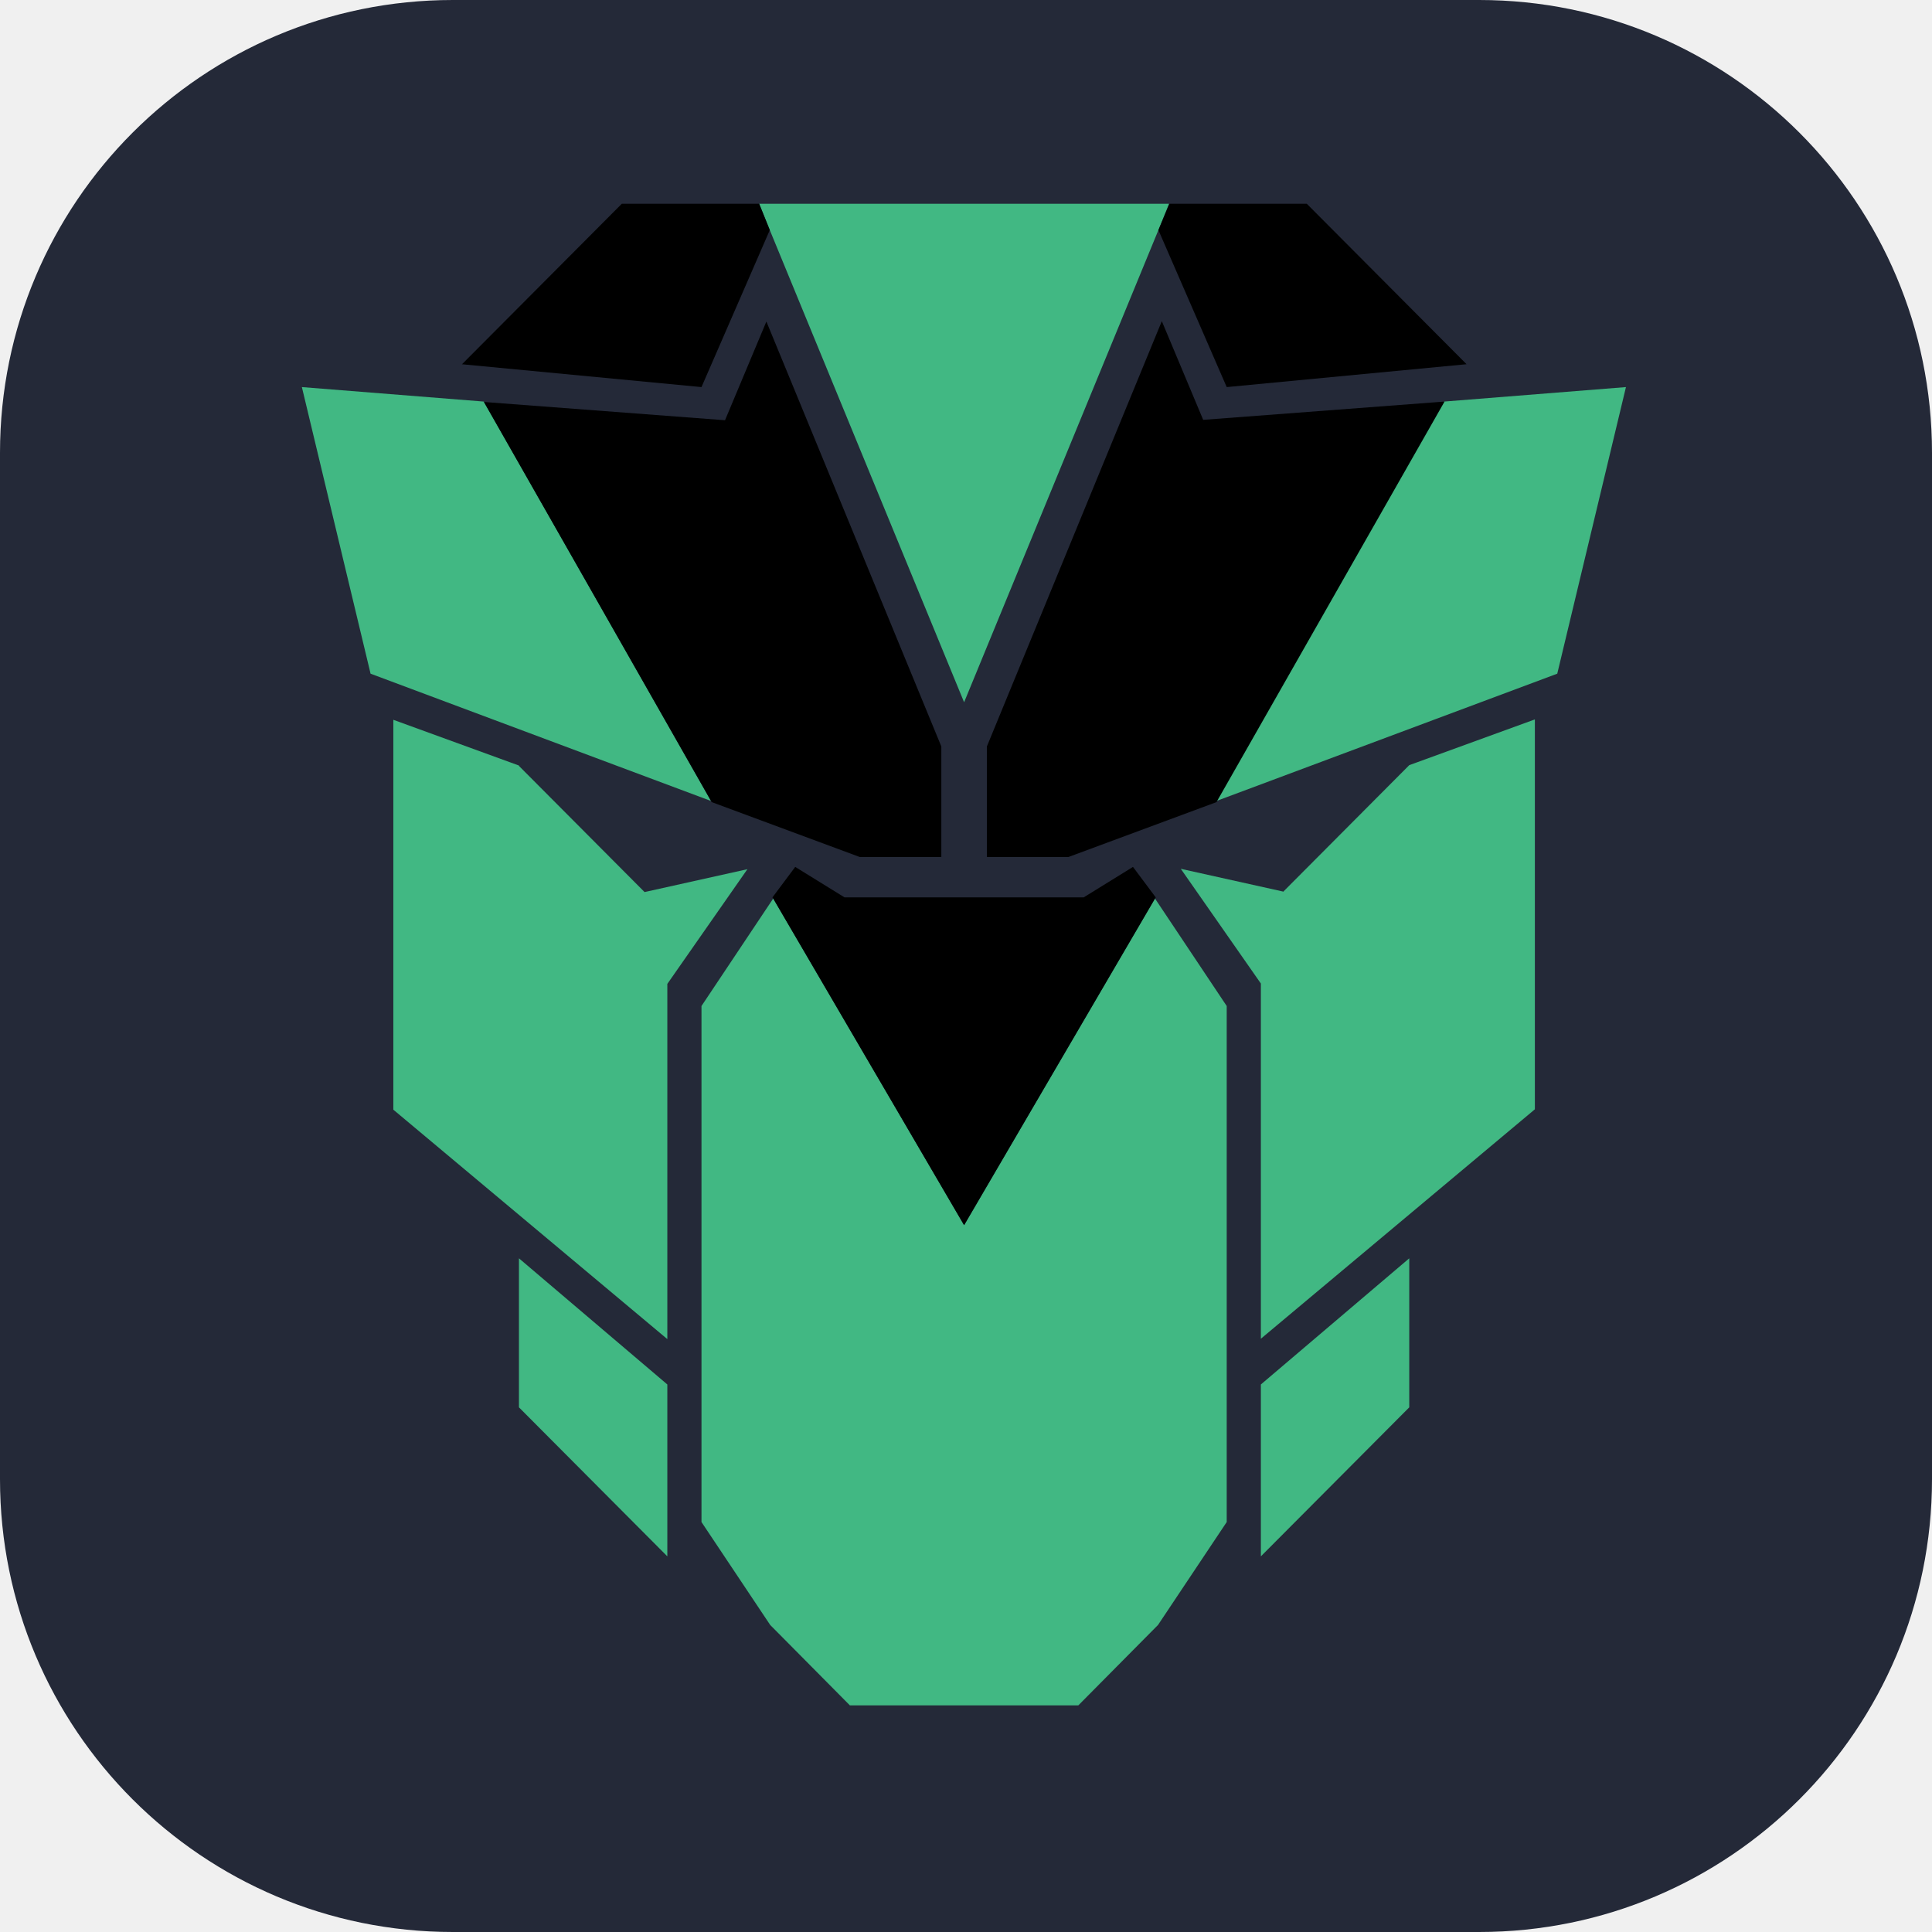
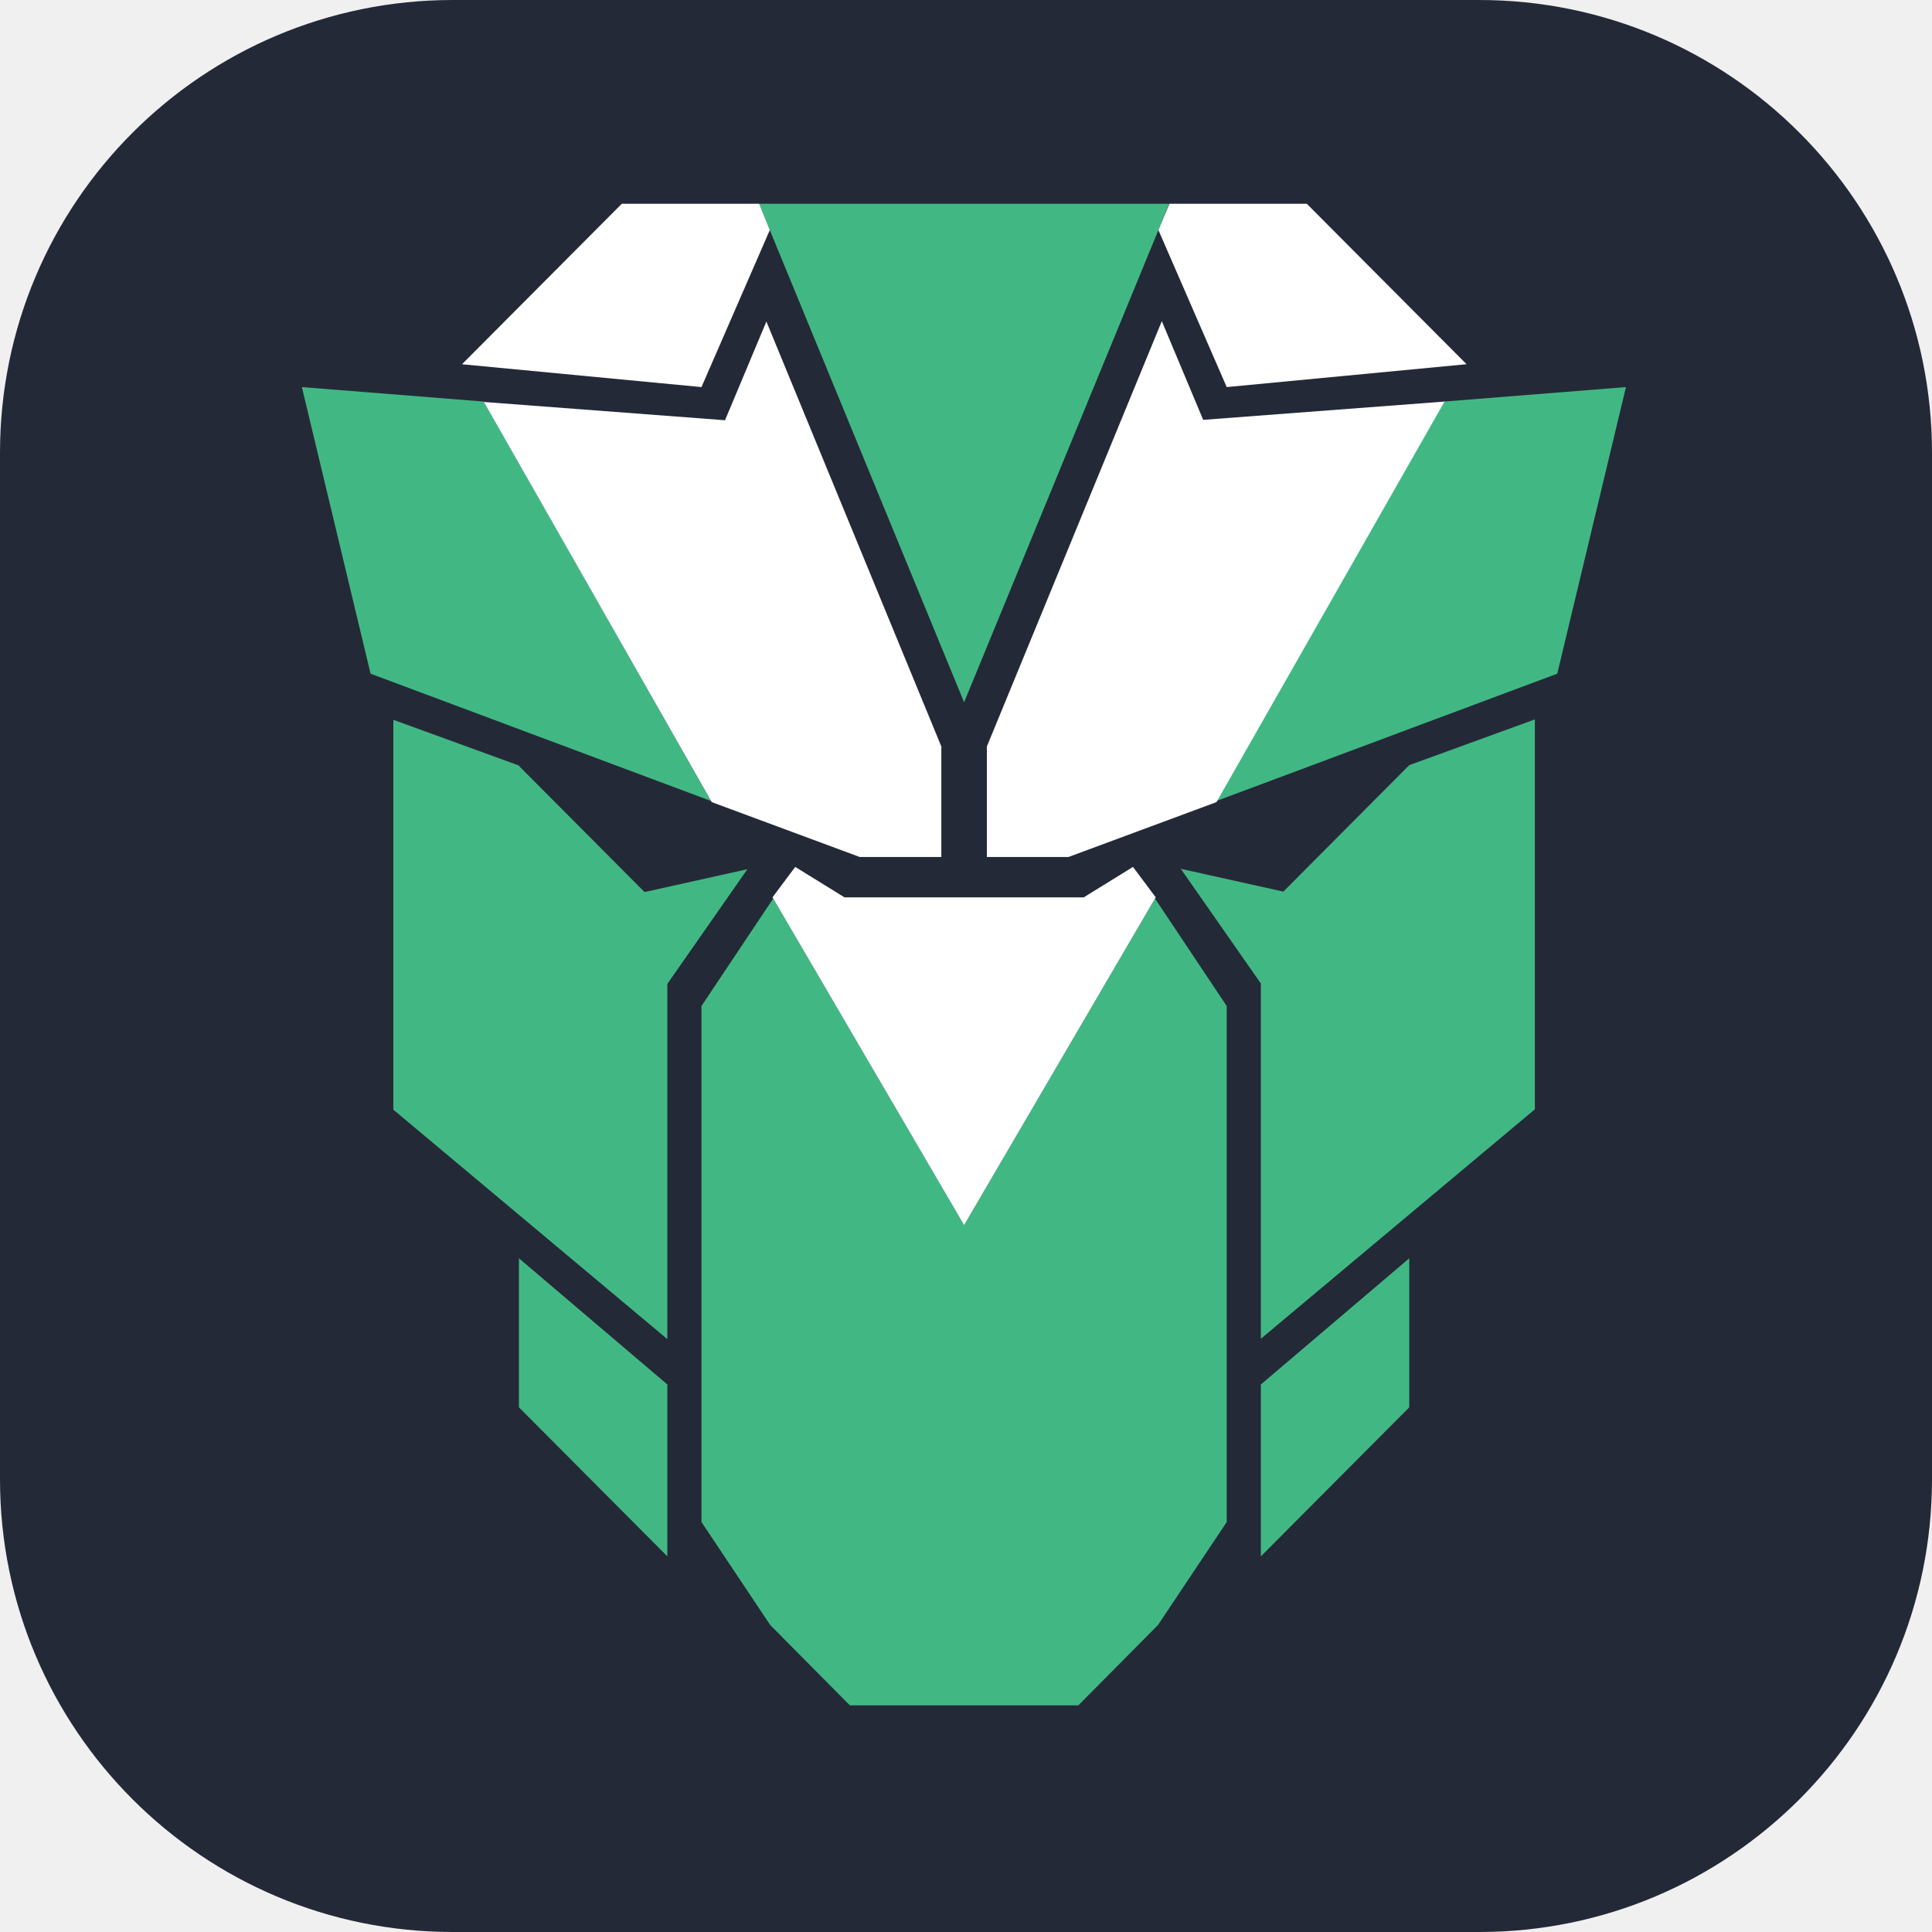
<svg xmlns="http://www.w3.org/2000/svg" width="256" height="256" viewBox="0 0 256 256" fill="none">
  <path d="M196 0H60C26.863 0 0 26.863 0 60V196C0 229.137 26.863 256 60 256H196C229.137 256 256 229.137 256 196V60C256 26.863 229.137 0 196 0Z" fill="#242938" />
  <path d="M170.089 118.152L156.462 115.122L167.072 130.323V177.389L203.378 146.988V95.326L186.734 101.386L170.089 118.102V118.152ZM167.072 206.225L186.734 186.479V166.733L167.072 183.449V206.225ZM141.376 113.557H140.722H141.426H141.376ZM191.36 53.209L215.447 51.291L206.345 89.266L161.189 106.133L191.259 53.26L191.36 53.209ZM68.763 101.437L52.119 95.377V147.038L88.425 177.439V130.373L99.035 115.173L85.408 118.203L68.763 101.487V101.437ZM88.425 183.449L68.763 166.733V186.479L88.425 206.225V183.449ZM64.137 53.26L94.208 106.133L49.102 89.266L40 51.291L64.087 53.209L64.137 53.26ZM162.546 133.302V201.679L153.445 215.314L142.885 225.97H112.613L102.053 215.314L92.951 201.679V133.302L102.455 119.061L127.749 162.34L153.042 119.061L162.546 133.302ZM154.903 27L153.495 30.485L127.749 93.054L102.002 30.485L100.594 27H154.903Z" fill="#41B883" />
-   <path d="M194.327 48.261L162.546 51.291L153.495 30.485L154.953 27H173.157L194.327 48.261ZM159.429 55.633L153.947 42.554L130.766 98.912V113.557H139.063H140.722H141.376H141.577L161.189 106.285L191.41 53.209L159.429 55.633ZM61.17 48.261L92.951 51.291L102.002 30.485L100.594 27H82.391L61.221 48.261H61.17ZM150.126 114.87L143.589 118.91H111.909L105.371 114.87L102.354 118.91L102.455 119.062L127.749 162.34L153.042 119.062L153.143 118.91L150.126 114.87ZM64.087 53.209L94.309 106.285L113.92 113.557H114.121H116.434H124.731V98.912L101.55 42.605L96.069 55.684L64.087 53.26V53.209Z" fill="black" />
+   <path d="M194.327 48.261L162.546 51.291L153.495 30.485L154.953 27H173.157L194.327 48.261ZM159.429 55.633L153.947 42.554L130.766 98.912V113.557H139.063H140.722H141.376H141.577L161.189 106.285L191.41 53.209L159.429 55.633ZM61.17 48.261L92.951 51.291L102.002 30.485L100.594 27H82.391L61.221 48.261H61.17ZM150.126 114.87L143.589 118.91H111.909L105.371 114.87L102.354 118.91L102.455 119.062L127.749 162.34L153.042 119.062L153.143 118.91L150.126 114.87ZM64.087 53.209L94.309 106.285L113.92 113.557H114.121H116.434H124.731V98.912L101.55 42.605L96.069 55.684L64.087 53.26V53.209Z" fill="white" />
</svg>
